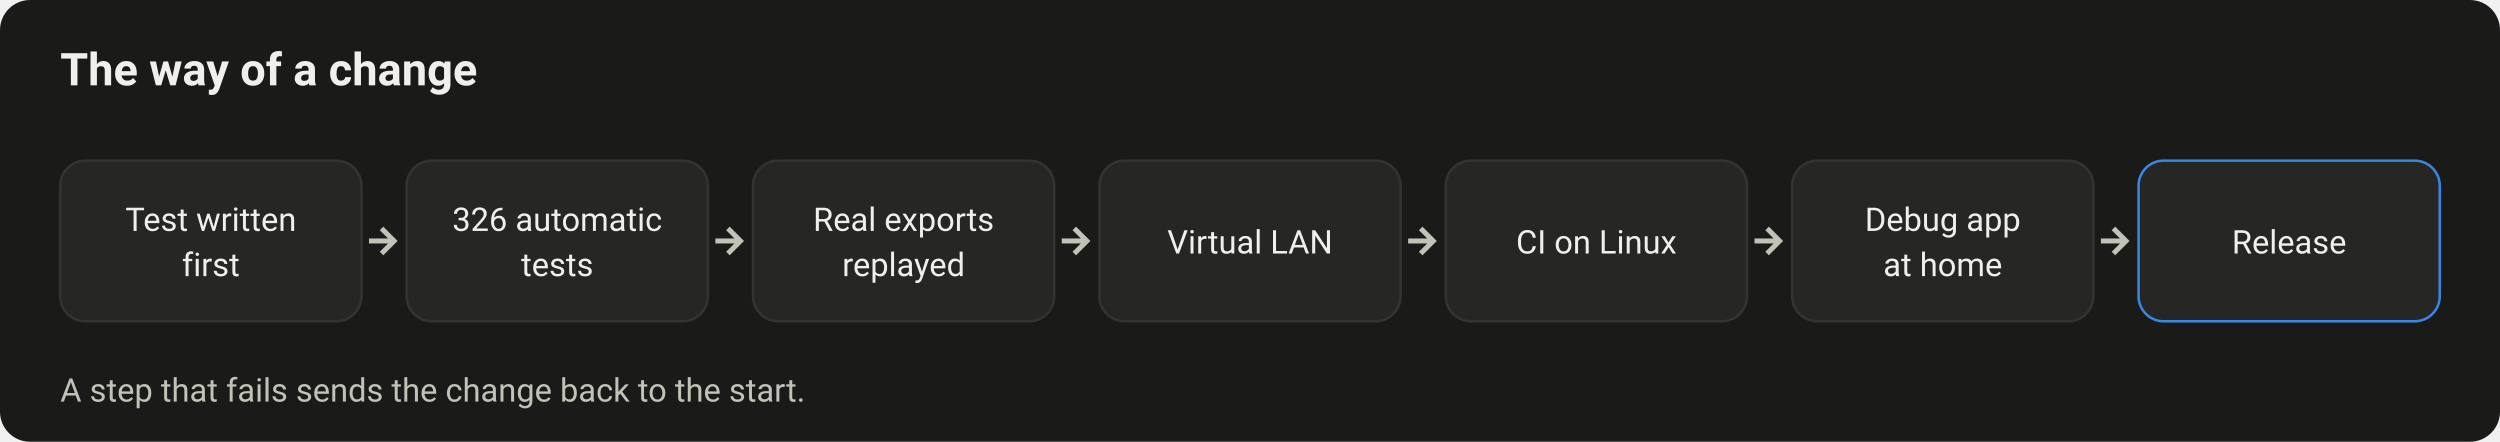
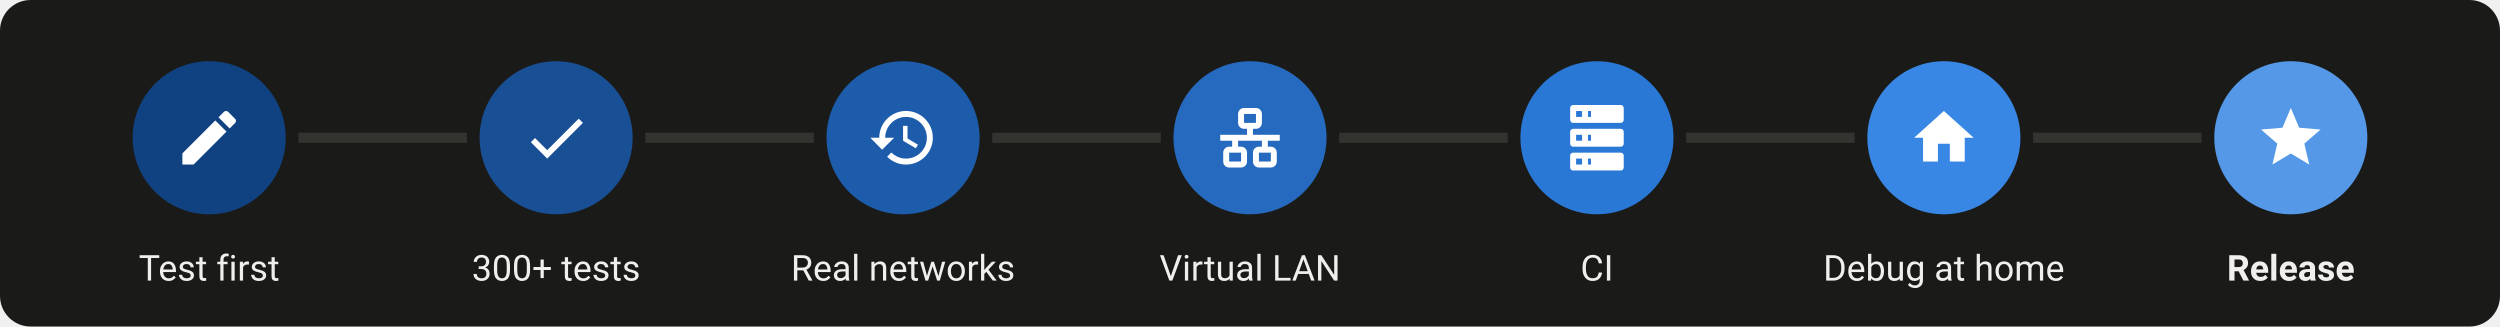
- <svg xmlns="http://www.w3.org/2000/svg" width="996" height="176" viewBox="0 0 996 176" role="img" aria-label="The way of a change: from the test written first to the release" font-family="-apple-system,Segoe UI,Roboto,Helvetica,Arial,sans-serif">
-   <rect width="996" height="176" rx="12" fill="#1a1a19" />
-   <text x="24" y="34" fill="#f0efec" font-size="18" text-anchor="start" font-weight="600">The way of a change</text>
-   <rect x="24" y="64" width="120" height="64" rx="10" fill="#262624" stroke="#33332f" />
-   <text x="84.0" y="92" fill="#f0efec" font-size="13" text-anchor="middle" font-weight="400">Test written</text>
-   <text x="84.0" y="110" fill="#f0efec" font-size="13" text-anchor="middle" font-weight="400">first</text>
-   <path d="M147,96 h10 m-5,-5 l5,5 l-5,5" fill="none" stroke="#c3c2b7" stroke-width="2" />
-   <rect x="162" y="64" width="120" height="64" rx="10" fill="#262624" stroke="#33332f" />
-   <text x="222.0" y="92" fill="#f0efec" font-size="13" text-anchor="middle" font-weight="400">326 automatic</text>
-   <text x="222.0" y="110" fill="#f0efec" font-size="13" text-anchor="middle" font-weight="400">tests</text>
-   <path d="M285,96 h10 m-5,-5 l5,5 l-5,5" fill="none" stroke="#c3c2b7" stroke-width="2" />
-   <rect x="300" y="64" width="120" height="64" rx="10" fill="#262624" stroke="#33332f" />
-   <text x="360.0" y="92" fill="#f0efec" font-size="13" text-anchor="middle" font-weight="400">Real exports</text>
-   <text x="360.0" y="110" fill="#f0efec" font-size="13" text-anchor="middle" font-weight="400">replayed</text>
-   <path d="M423,96 h10 m-5,-5 l5,5 l-5,5" fill="none" stroke="#c3c2b7" stroke-width="2" />
-   <rect x="438" y="64" width="120" height="64" rx="10" fill="#262624" stroke="#33332f" />
-   <text x="498.0" y="101" fill="#f0efec" font-size="13" text-anchor="middle" font-weight="400">Virtual LAN</text>
-   <path d="M561,96 h10 m-5,-5 l5,5 l-5,5" fill="none" stroke="#c3c2b7" stroke-width="2" />
-   <rect x="576" y="64" width="120" height="64" rx="10" fill="#262624" stroke="#33332f" />
-   <text x="636.0" y="101" fill="#f0efec" font-size="13" text-anchor="middle" font-weight="400">CI on Linux</text>
-   <path d="M699,96 h10 m-5,-5 l5,5 l-5,5" fill="none" stroke="#c3c2b7" stroke-width="2" />
-   <rect x="714" y="64" width="120" height="64" rx="10" fill="#262624" stroke="#33332f" />
-   <text x="774.0" y="92" fill="#f0efec" font-size="13" text-anchor="middle" font-weight="400">Debug app</text>
-   <text x="774.0" y="110" fill="#f0efec" font-size="13" text-anchor="middle" font-weight="400">at home</text>
-   <path d="M837,96 h10 m-5,-5 l5,5 l-5,5" fill="none" stroke="#c3c2b7" stroke-width="2" />
-   <rect x="852" y="64" width="120" height="64" rx="10" fill="#262624" stroke="#3987e5" />
-   <text x="912.0" y="101" fill="#f0efec" font-size="13" text-anchor="middle" font-weight="400">Release</text>
-   <text x="24" y="160" fill="#c3c2b7" font-size="13" text-anchor="start" font-weight="400">A step that fails sends the change back to the start.</text>
+ <svg xmlns="http://www.w3.org/2000/svg" width="980" height="128" viewBox="0 0 980 128" role="img" aria-label="The way of a change: test first, 300+ tests, real networks, virtual LAN, CI, debug at home, release" font-family="-apple-system,Segoe UI,Roboto,Helvetica,Arial,sans-serif">
+   <rect width="980" height="128" rx="12" fill="#1a1a19" />
+   <line x1="82.0" y1="54" x2="898.0" y2="54" stroke="#33332f" stroke-width="4" stroke-linecap="round" />
+   <circle cx="82.0" cy="54" r="35" fill="#1a1a19" />
+   <circle cx="82.0" cy="54" r="30" fill="#104281" />
+   <path d="M20.71,7.04C21.1,6.65 21.1,6 20.71,5.63L18.37,3.29C18,2.9 17.35,2.9 16.96,3.29L15.12,5.12L18.87,8.87M3,17.25V21H6.75L17.81,9.93L14.06,6.18L3,17.25Z" fill="#ffffff" transform="translate(68.0,40) scale(1.166667)" />
+   <text x="82.0" y="110" fill="#f0efec" font-size="14" text-anchor="middle" font-weight="400">Test first</text>
+   <circle cx="218.0" cy="54" r="35" fill="#1a1a19" />
+   <circle cx="218.0" cy="54" r="30" fill="#184f95" />
+   <path d="M21,7L9,19L3.5,13.5L4.91,12.09L9,16.17L19.59,5.59L21,7Z" fill="#ffffff" transform="translate(204.0,40) scale(1.166667)" />
+   <text x="218.0" y="110" fill="#f0efec" font-size="14" text-anchor="middle" font-weight="400">300+ tests</text>
+   <circle cx="354.0" cy="54" r="35" fill="#1a1a19" />
+   <circle cx="354.0" cy="54" r="30" fill="#1c5cab" />
+   <path d="M13.5,8H12V13L16.28,15.54L17,14.33L13.5,12.25V8M13,3A9,9 0 0,0 4,12H1L4.96,16.03L9,12H6A7,7 0 0,1 13,5A7,7 0 0,1 20,12A7,7 0 0,1 13,19C11.07,19 9.32,18.21 8.06,16.94L6.64,18.36C8.27,20 10.5,21 13,21A9,9 0 0,0 22,12A9,9 0 0,0 13,3" fill="#ffffff" transform="translate(340.0,40) scale(1.166667)" />
+   <text x="354.0" y="110" fill="#f0efec" font-size="14" text-anchor="middle" font-weight="400">Real networks</text>
+   <circle cx="490.0" cy="54" r="35" fill="#1a1a19" />
+   <circle cx="490.0" cy="54" r="30" fill="#256abf" />
+   <path d="M10,2C8.89,2 8,2.89 8,4V7C8,8.11 8.89,9 10,9H11V11H2V13H6V15H5C3.89,15 3,15.89 3,17V20C3,21.11 3.89,22 5,22H9C10.11,22 11,21.11 11,20V17C11,15.89 10.11,15 9,15H8V13H16V15H15C13.89,15 13,15.89 13,17V20C13,21.11 13.89,22 15,22H19C20.11,22 21,21.11 21,20V17C21,15.89 20.11,15 19,15H18V13H22V11H13V9H14C15.11,9 16,8.11 16,7V4C16,2.89 15.11,2 14,2H10M10,4H14V7H10V4M5,17H9V20H5V17M15,17H19V20H15V17Z" fill="#ffffff" transform="translate(476.0,40) scale(1.166667)" />
+   <text x="490.0" y="110" fill="#f0efec" font-size="14" text-anchor="middle" font-weight="400">Virtual LAN</text>
+   <circle cx="626.0" cy="54" r="35" fill="#1a1a19" />
+   <circle cx="626.0" cy="54" r="30" fill="#2a78d6" />
+   <path d="M4,1H20A1,1 0 0,1 21,2V6A1,1 0 0,1 20,7H4A1,1 0 0,1 3,6V2A1,1 0 0,1 4,1M4,9H20A1,1 0 0,1 21,10V14A1,1 0 0,1 20,15H4A1,1 0 0,1 3,14V10A1,1 0 0,1 4,9M4,17H20A1,1 0 0,1 21,18V22A1,1 0 0,1 20,23H4A1,1 0 0,1 3,22V18A1,1 0 0,1 4,17M9,5H10V3H9V5M9,13H10V11H9V13M9,21H10V19H9V21M5,3V5H7V3H5M5,11V13H7V11H5M5,19V21H7V19H5Z" fill="#ffffff" transform="translate(612.0,40) scale(1.166667)" />
+   <text x="626.0" y="110" fill="#f0efec" font-size="14" text-anchor="middle" font-weight="400">CI</text>
+   <circle cx="762.0" cy="54" r="35" fill="#1a1a19" />
+   <circle cx="762.0" cy="54" r="30" fill="#3987e5" />
+   <path d="M10,20V14H14V20H19V12H22L12,3L2,12H5V20H10Z" fill="#ffffff" transform="translate(748.0,40) scale(1.166667)" />
+   <text x="762.0" y="110" fill="#f0efec" font-size="14" text-anchor="middle" font-weight="400">Debug at home</text>
+   <circle cx="898.0" cy="54" r="35" fill="#1a1a19" />
+   <circle cx="898.0" cy="54" r="30" fill="#5598e7" />
+   <path d="M12,17.27L18.18,21L16.54,13.97L22,9.24L14.81,8.63L12,2L9.19,8.63L2,9.24L7.46,13.97L5.82,21L12,17.27Z" fill="#ffffff" transform="translate(884.0,40) scale(1.166667)" />
+   <text x="898.0" y="110" fill="#f0efec" font-size="14" text-anchor="middle" font-weight="600">Release</text>
</svg>
